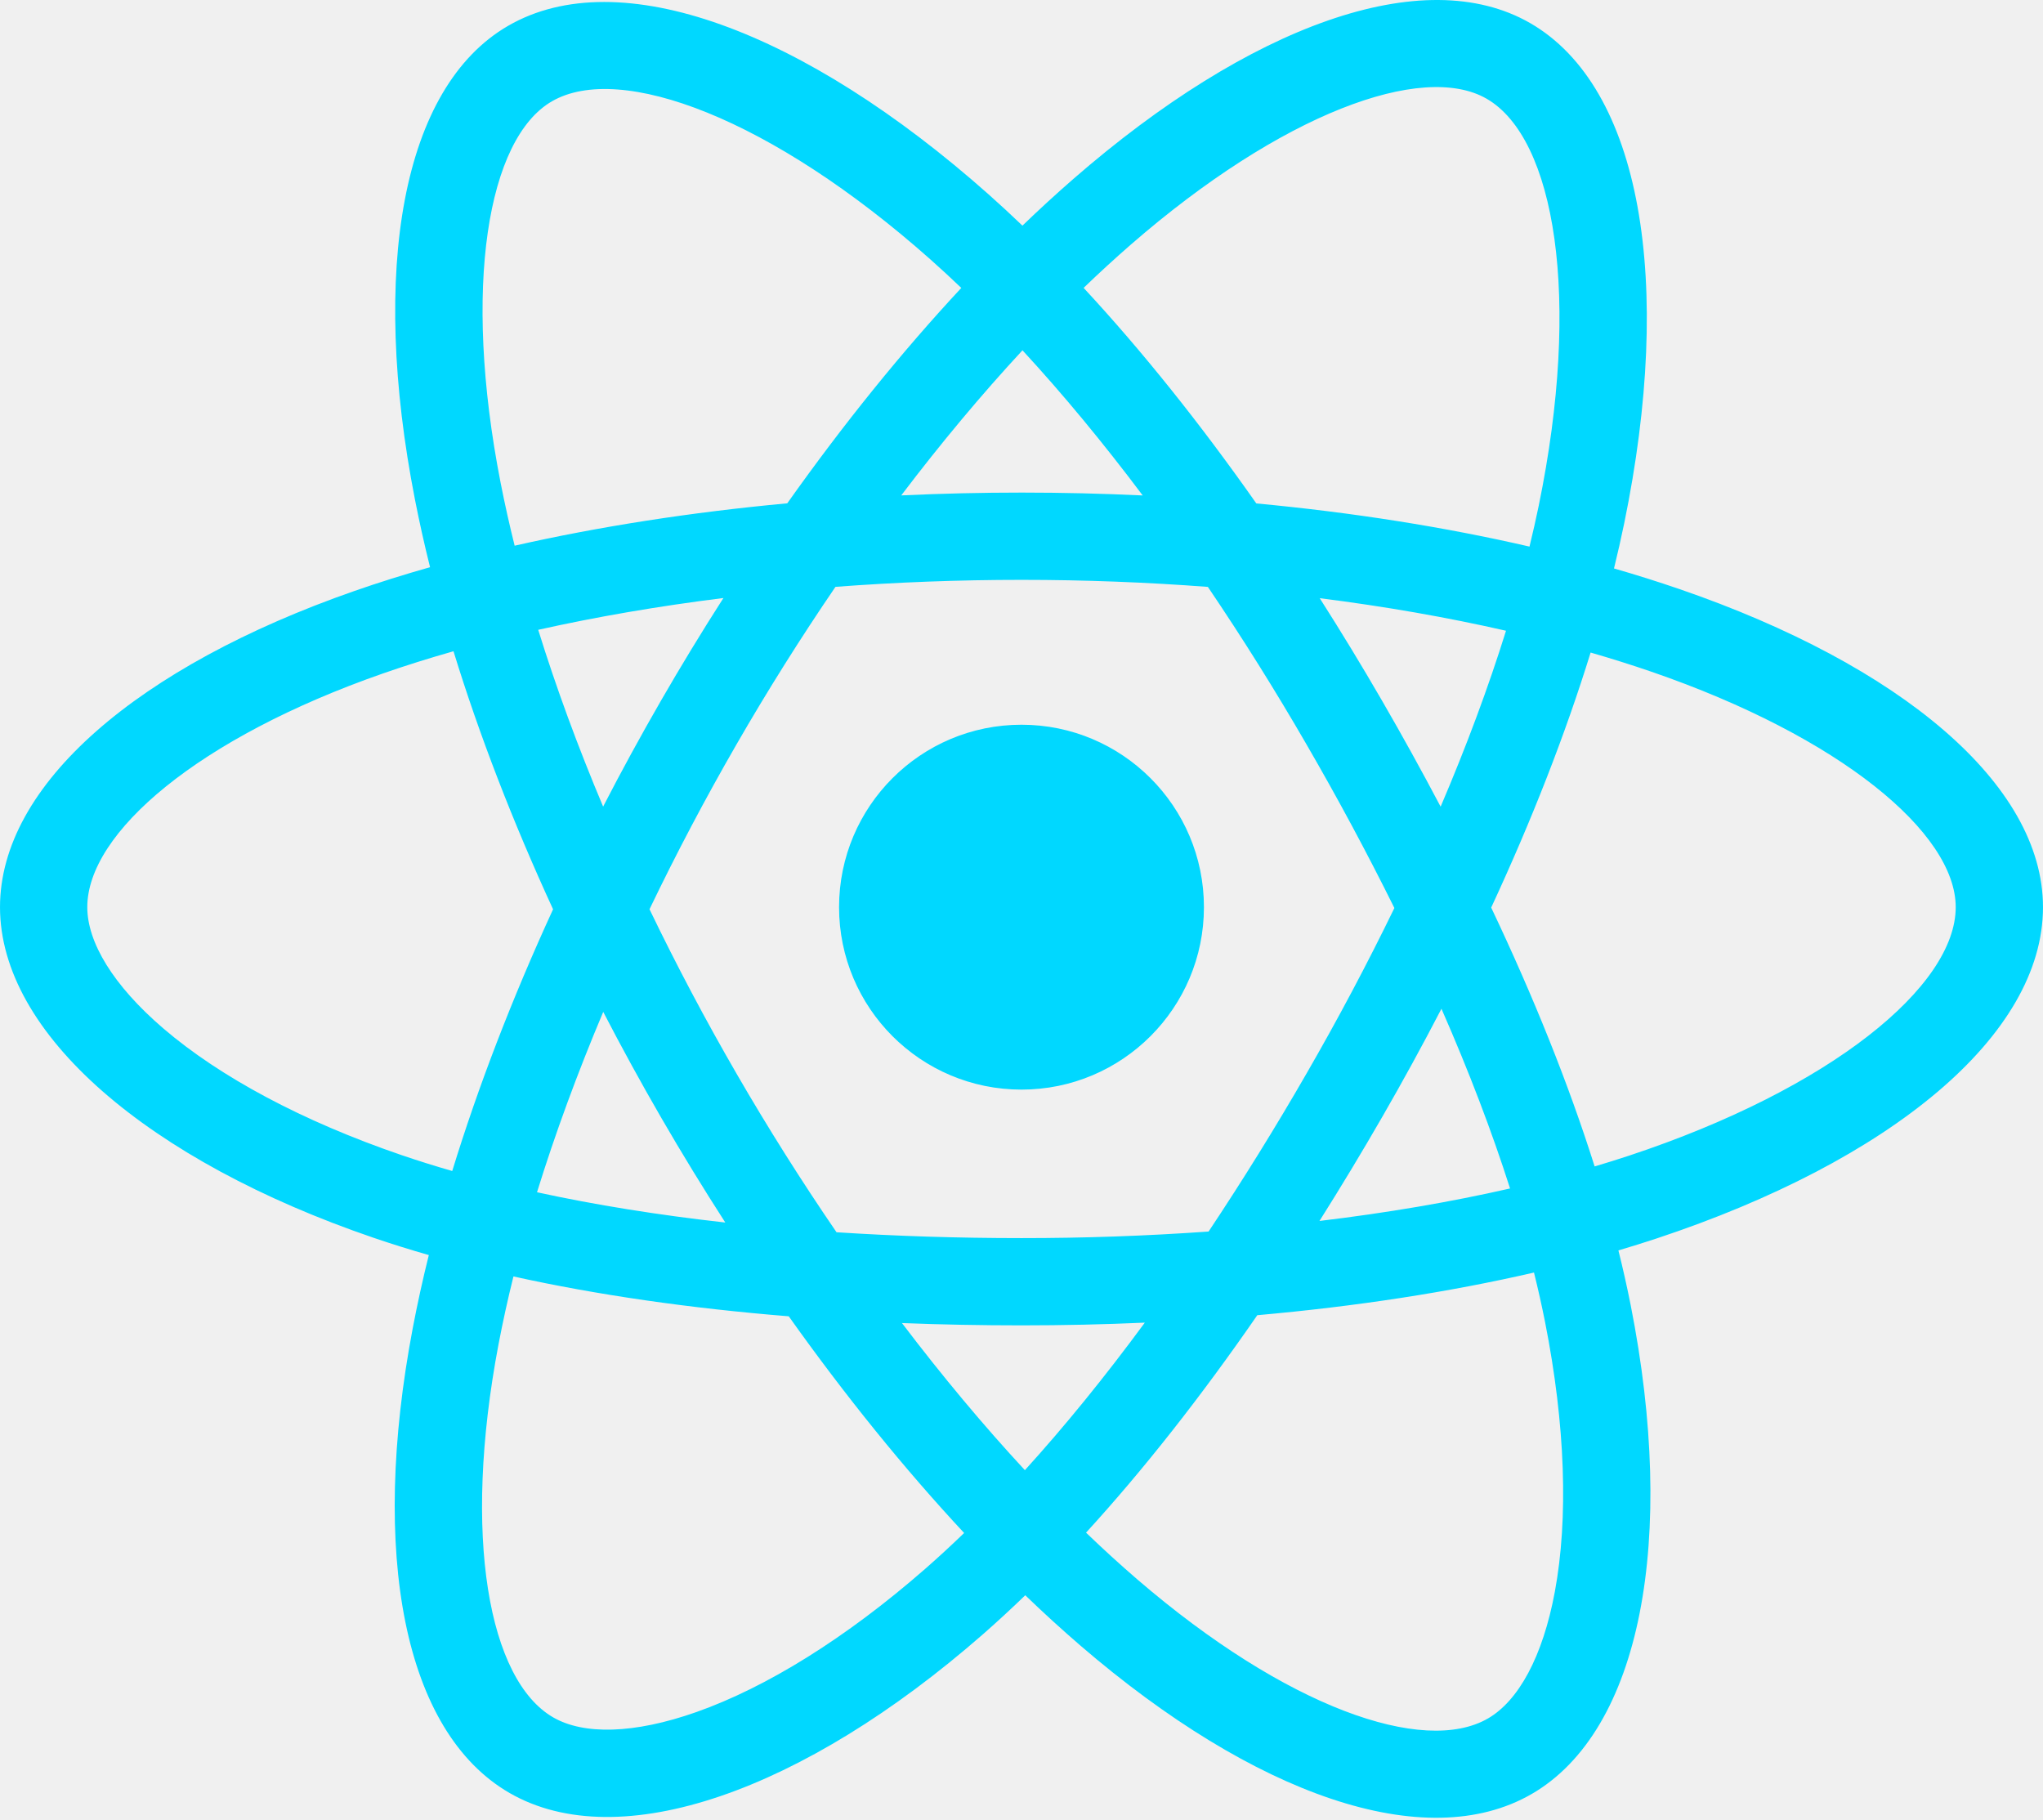
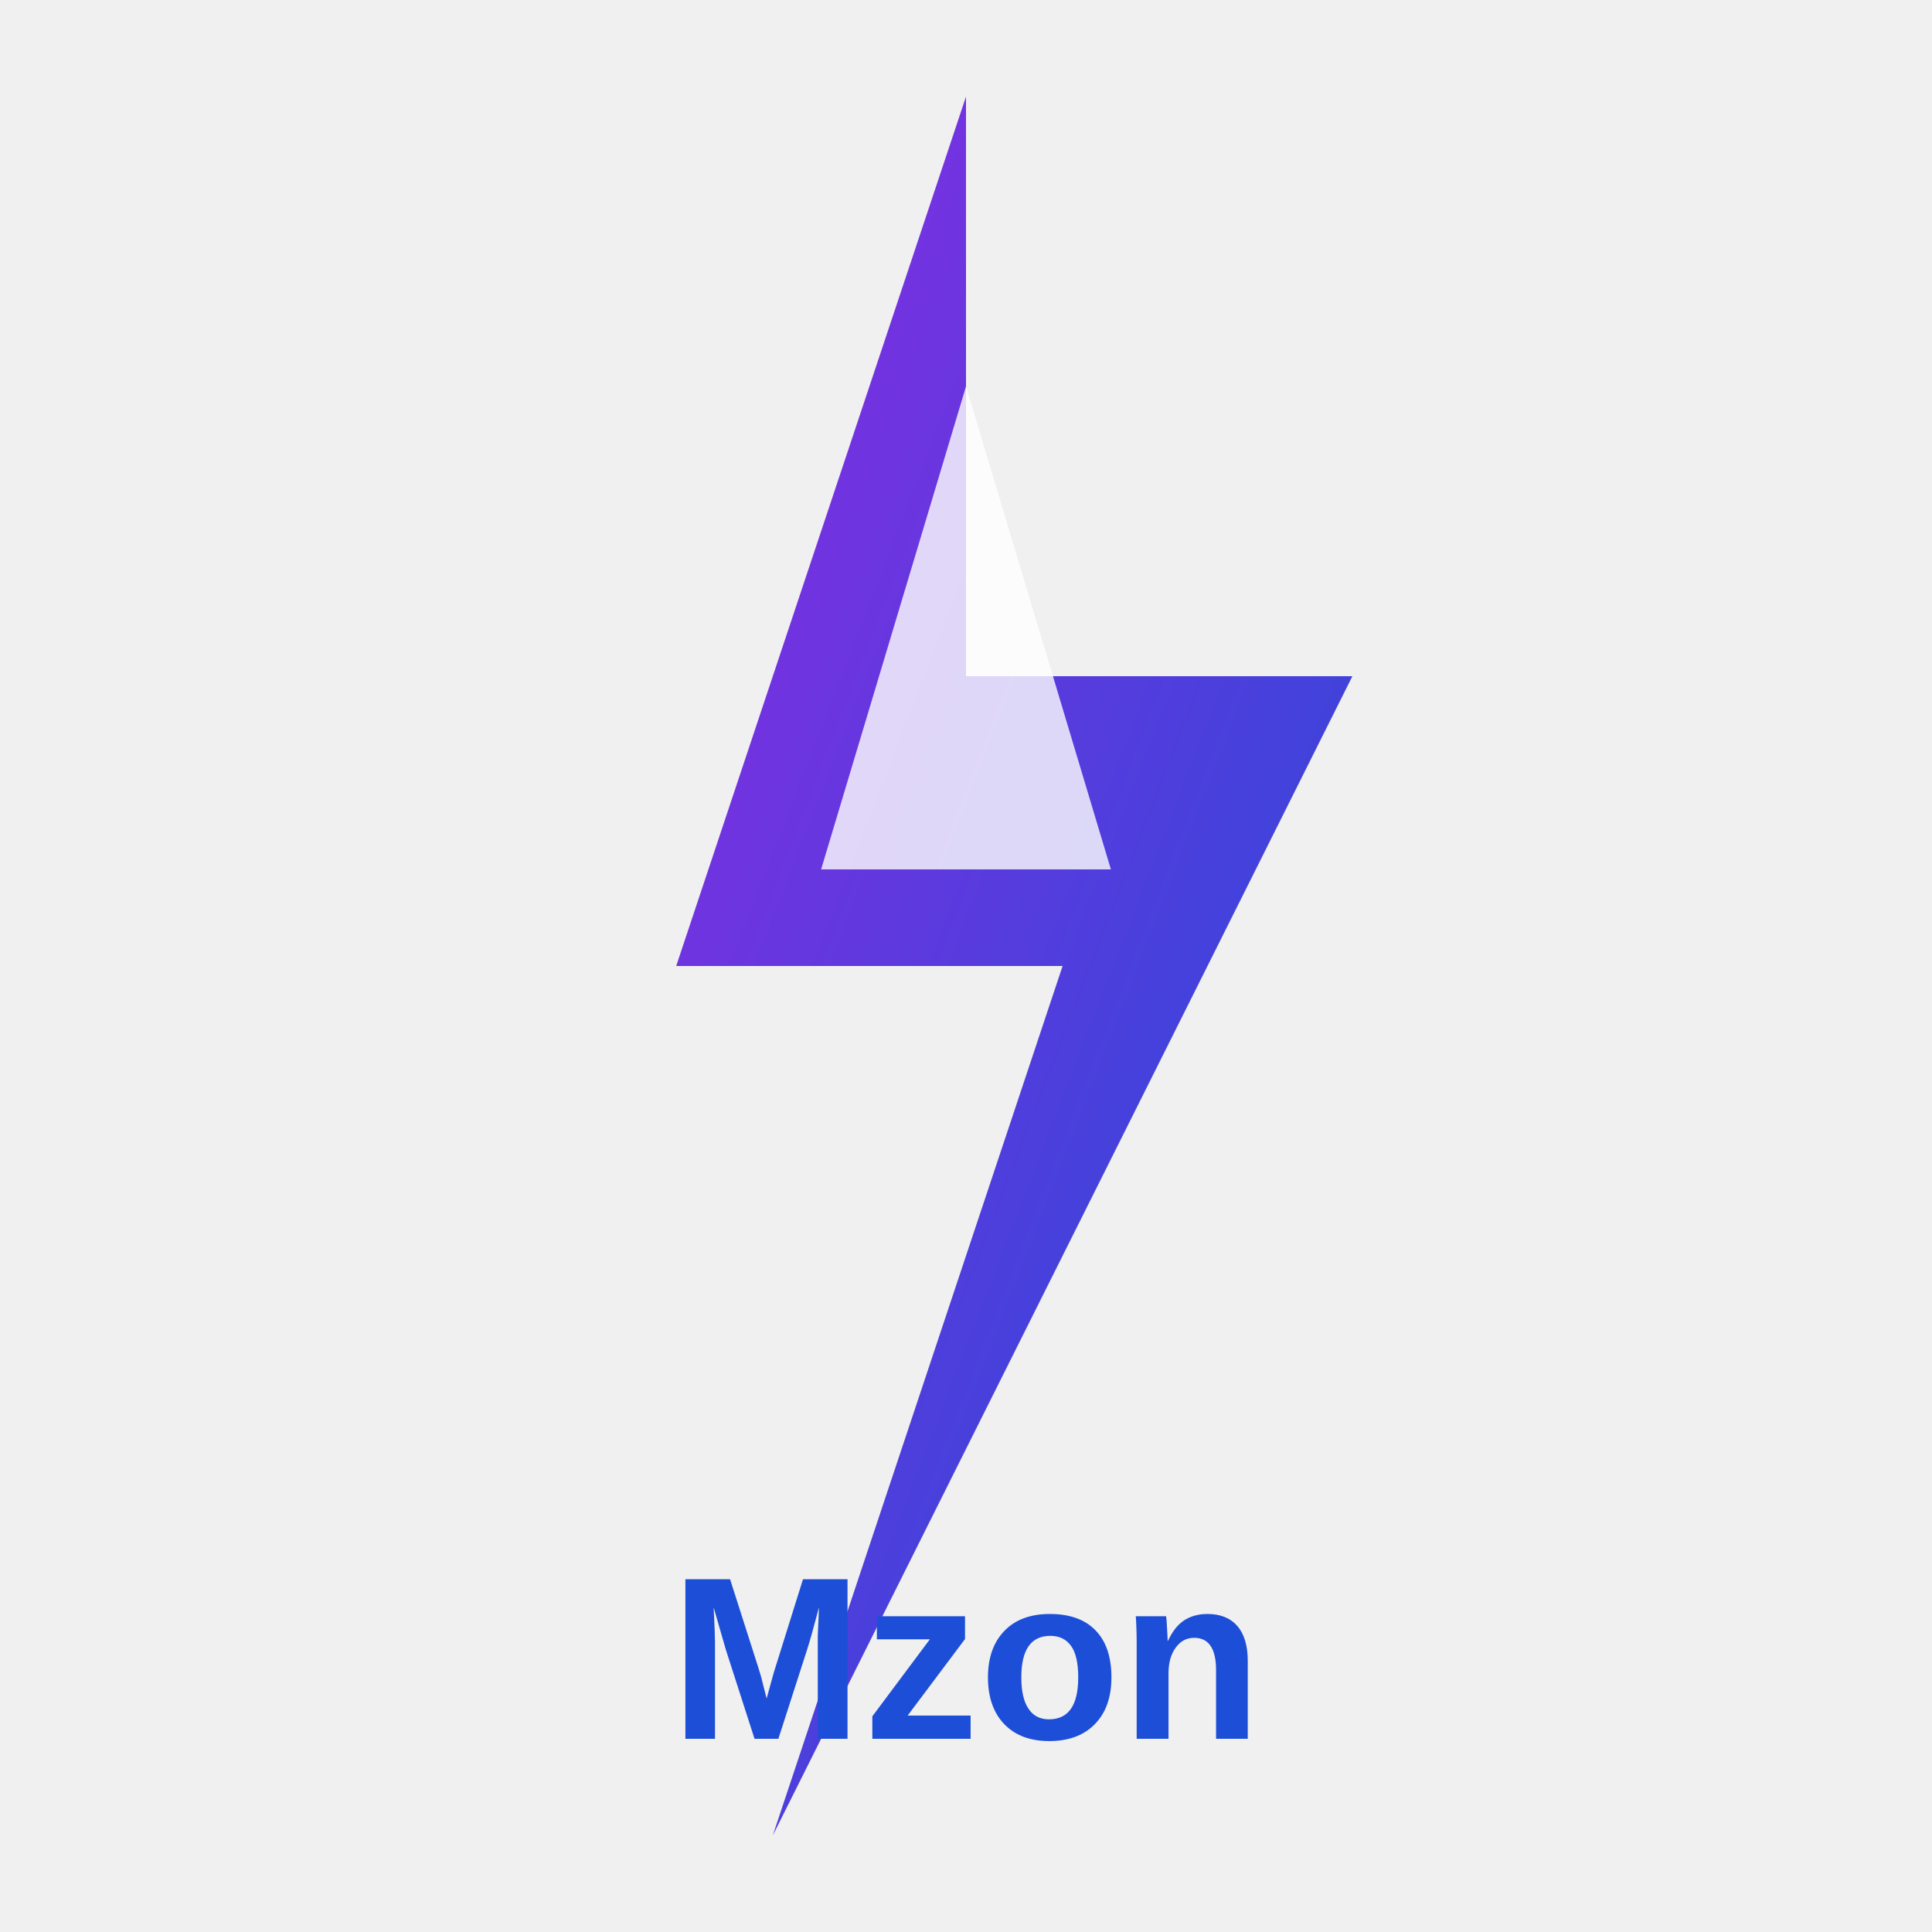
- <svg xmlns="http://www.w3.org/2000/svg" aria-hidden="true" role="img" class="iconify iconify--logos" width="35.93" height="32" preserveAspectRatio="xMidYMid meet" viewBox="0 0 256 228">
-   <path fill="#00D8FF" d="M210.483 73.824a171.49 171.49 0 0 0-8.24-2.597c.465-1.9.893-3.777 1.273-5.621c6.238-30.281 2.16-54.676-11.769-62.708c-13.355-7.7-35.196.329-57.254 19.526a171.23 171.23 0 0 0-6.375 5.848a155.866 155.866 0 0 0-4.241-3.917C100.759 3.829 77.587-4.822 63.673 3.233C50.33 10.957 46.379 33.89 51.995 62.588a170.974 170.974 0 0 0 1.892 8.48c-3.28.932-6.445 1.924-9.474 2.98C17.309 83.498 0 98.307 0 113.668c0 15.865 18.582 31.778 46.812 41.427a145.52 145.52 0 0 0 6.921 2.165a167.467 167.467 0 0 0-2.01 9.138c-5.354 28.2-1.173 50.591 12.134 58.266c13.744 7.926 36.812-.22 59.273-19.855a145.567 145.567 0 0 0 5.342-4.923a168.064 168.064 0 0 0 6.92 6.314c21.758 18.722 43.246 26.282 56.54 18.586c13.731-7.949 18.194-32.003 12.4-61.268a145.016 145.016 0 0 0-1.535-6.842c1.62-.48 3.21-.974 4.76-1.488c29.348-9.723 48.443-25.443 48.443-41.52c0-15.417-17.868-30.326-45.517-39.844Zm-6.365 70.984c-1.4.463-2.836.91-4.3 1.345c-3.24-10.257-7.612-21.163-12.963-32.432c5.106-11 9.31-21.767 12.459-31.957c2.619.758 5.16 1.557 7.61 2.4c23.69 8.156 38.14 20.213 38.14 29.504c0 9.896-15.606 22.743-40.946 31.14Zm-10.514 20.834c2.562 12.94 2.927 24.64 1.23 33.787c-1.524 8.219-4.59 13.698-8.382 15.893c-8.067 4.67-25.32-1.4-43.927-17.412a156.726 156.726 0 0 1-6.437-5.87c7.214-7.889 14.423-17.06 21.459-27.246c12.376-1.098 24.068-2.894 34.671-5.345a134.17 134.17 0 0 1 1.386 6.193ZM87.276 214.515c-7.882 2.783-14.16 2.863-17.955.675c-8.075-4.657-11.432-22.636-6.853-46.752a156.923 156.923 0 0 1 1.869-8.499c10.486 2.32 22.093 3.988 34.498 4.994c7.084 9.967 14.501 19.128 21.976 27.15a134.668 134.668 0 0 1-4.877 4.492c-9.933 8.682-19.886 14.842-28.658 17.94ZM50.35 144.747c-12.483-4.267-22.792-9.812-29.858-15.863c-6.35-5.437-9.555-10.836-9.555-15.216c0-9.322 13.897-21.212 37.076-29.293c2.813-.98 5.757-1.905 8.812-2.773c3.204 10.42 7.406 21.315 12.477 32.332c-5.137 11.18-9.399 22.249-12.634 32.792a134.718 134.718 0 0 1-6.318-1.979Zm12.378-84.26c-4.811-24.587-1.616-43.134 6.425-47.789c8.564-4.958 27.502 2.111 47.463 19.835a144.318 144.318 0 0 1 3.841 3.545c-7.438 7.987-14.787 17.08-21.808 26.988c-12.04 1.116-23.565 2.908-34.161 5.309a160.342 160.342 0 0 1-1.76-7.887Zm110.427 27.268a347.8 347.8 0 0 0-7.785-12.803c8.168 1.033 15.994 2.404 23.343 4.08c-2.206 7.072-4.956 14.465-8.193 22.045a381.151 381.151 0 0 0-7.365-13.322Zm-45.032-43.861c5.044 5.465 10.096 11.566 15.065 18.186a322.04 322.04 0 0 0-30.257-.006c4.974-6.559 10.069-12.652 15.192-18.18ZM82.802 87.83a323.167 323.167 0 0 0-7.227 13.238c-3.184-7.553-5.909-14.98-8.134-22.152c7.304-1.634 15.093-2.97 23.209-3.984a321.524 321.524 0 0 0-7.848 12.897Zm8.081 65.352c-8.385-.936-16.291-2.203-23.593-3.793c2.26-7.3 5.045-14.885 8.298-22.6a321.187 321.187 0 0 0 7.257 13.246c2.594 4.48 5.28 8.868 8.038 13.147Zm37.542 31.03c-5.184-5.592-10.354-11.779-15.403-18.433c4.902.192 9.899.29 14.978.29c5.218 0 10.376-.117 15.453-.343c-4.985 6.774-10.018 12.97-15.028 18.486Zm52.198-57.817c3.422 7.8 6.306 15.345 8.596 22.52c-7.422 1.694-15.436 3.058-23.88 4.071a382.417 382.417 0 0 0 7.859-13.026a347.403 347.403 0 0 0 7.425-13.565Zm-16.898 8.101a358.557 358.557 0 0 1-12.281 19.815a329.4 329.4 0 0 1-23.444.823c-7.967 0-15.716-.248-23.178-.732a310.202 310.202 0 0 1-12.513-19.846h.001a307.41 307.41 0 0 1-10.923-20.627a310.278 310.278 0 0 1 10.89-20.637l-.001.001a307.318 307.318 0 0 1 12.413-19.761c7.613-.576 15.42-.876 23.31-.876H128c7.926 0 15.743.303 23.354.883a329.357 329.357 0 0 1 12.335 19.695a358.489 358.489 0 0 1 11.036 20.54a329.472 329.472 0 0 1-11 20.722Zm22.56-122.124c8.572 4.944 11.906 24.881 6.52 51.026c-.344 1.668-.73 3.367-1.15 5.09c-10.622-2.452-22.155-4.275-34.23-5.408c-7.034-10.017-14.323-19.124-21.64-27.008a160.789 160.789 0 0 1 5.888-5.4c18.9-16.447 36.564-22.941 44.612-18.3ZM128 90.808c12.625 0 22.86 10.235 22.86 22.86s-10.235 22.86-22.86 22.86s-22.86-10.235-22.86-22.86s10.235-22.86 22.86-22.86Z" />
+ <svg xmlns="http://www.w3.org/2000/svg" viewBox="0 0 200 200" width="200" height="200">
+   <defs>
+     <linearGradient id="gradient" x1="0%" y1="0%" x2="100%" y2="100%">
+       <stop offset="0%" stop-color="#8a2be2" />
+       <stop offset="100%" stop-color="#1d4ed8" />
+     </linearGradient>
+   </defs>
+   <polygon points="100,10 70,100 110,100 80,190 140,70 100,70" fill="url(#gradient)" />
+   <polygon points="100,40 85,90 115,90" fill="white" opacity="0.8" />
+   <text x="50%" y="90%" text-anchor="middle" fill="#1d4ed8" font-family="Arial, sans-serif" font-size="24" font-weight="bold">
+     Mzon
+   </text>
</svg>
